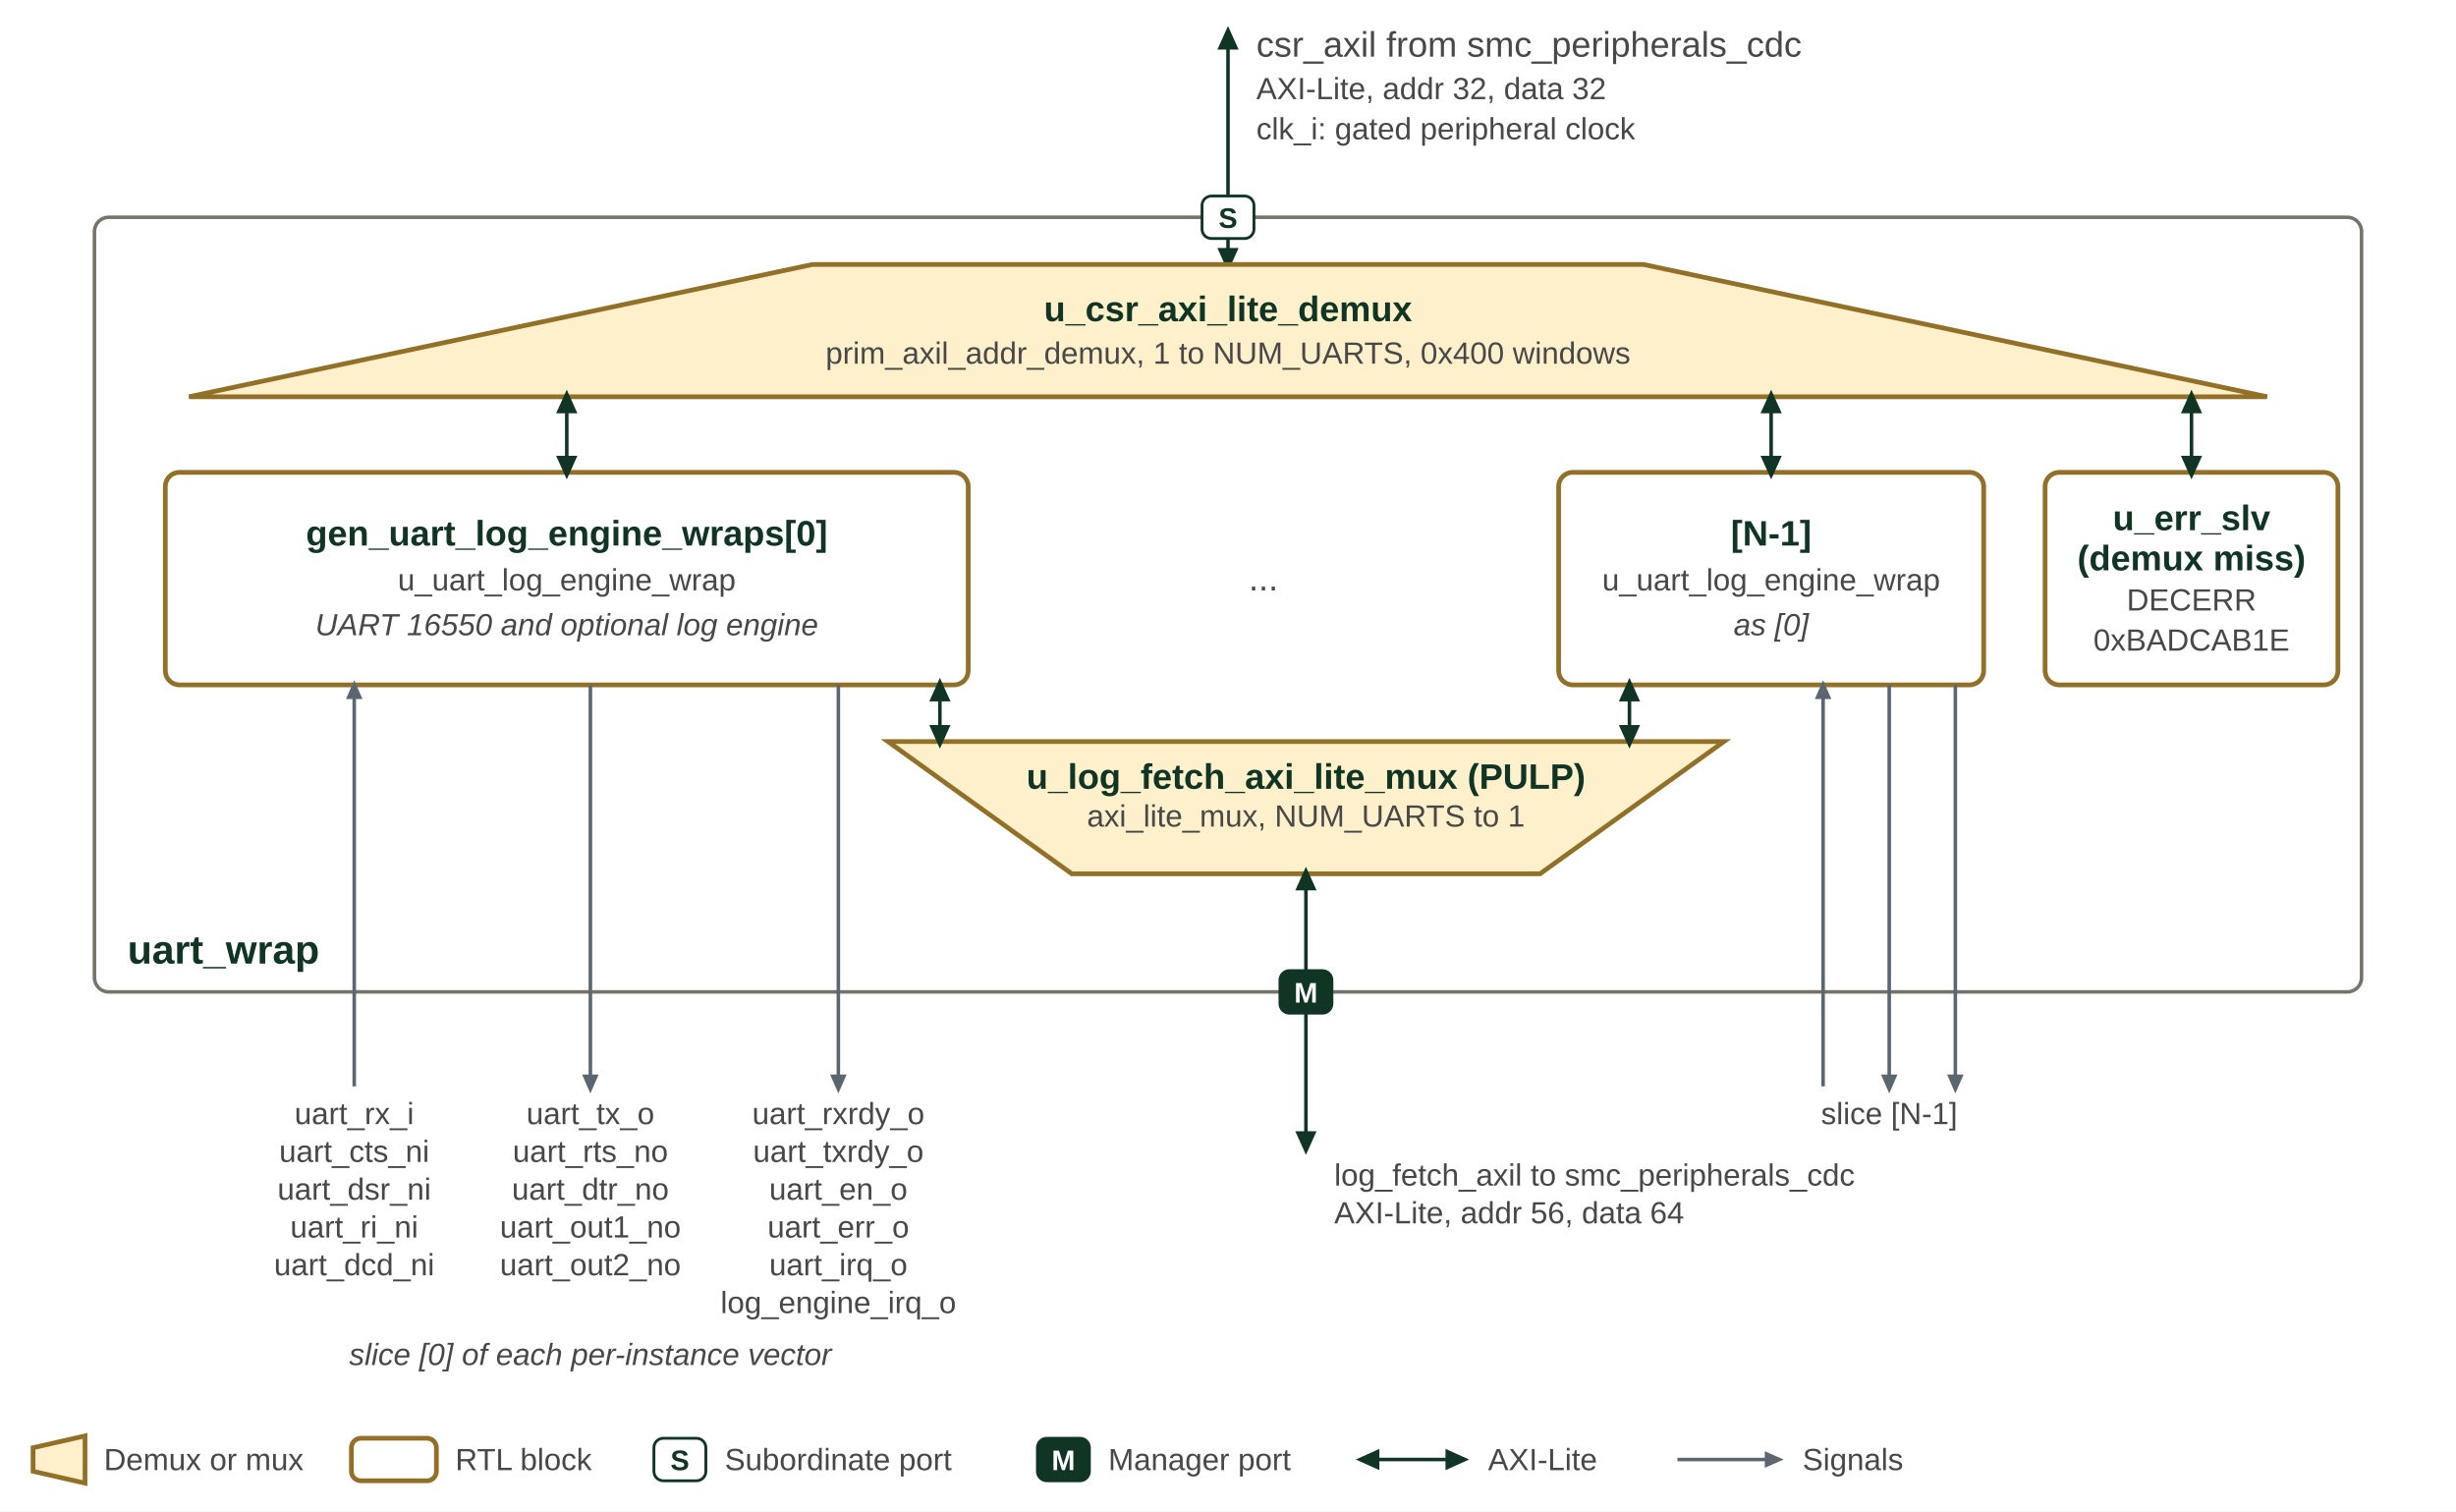
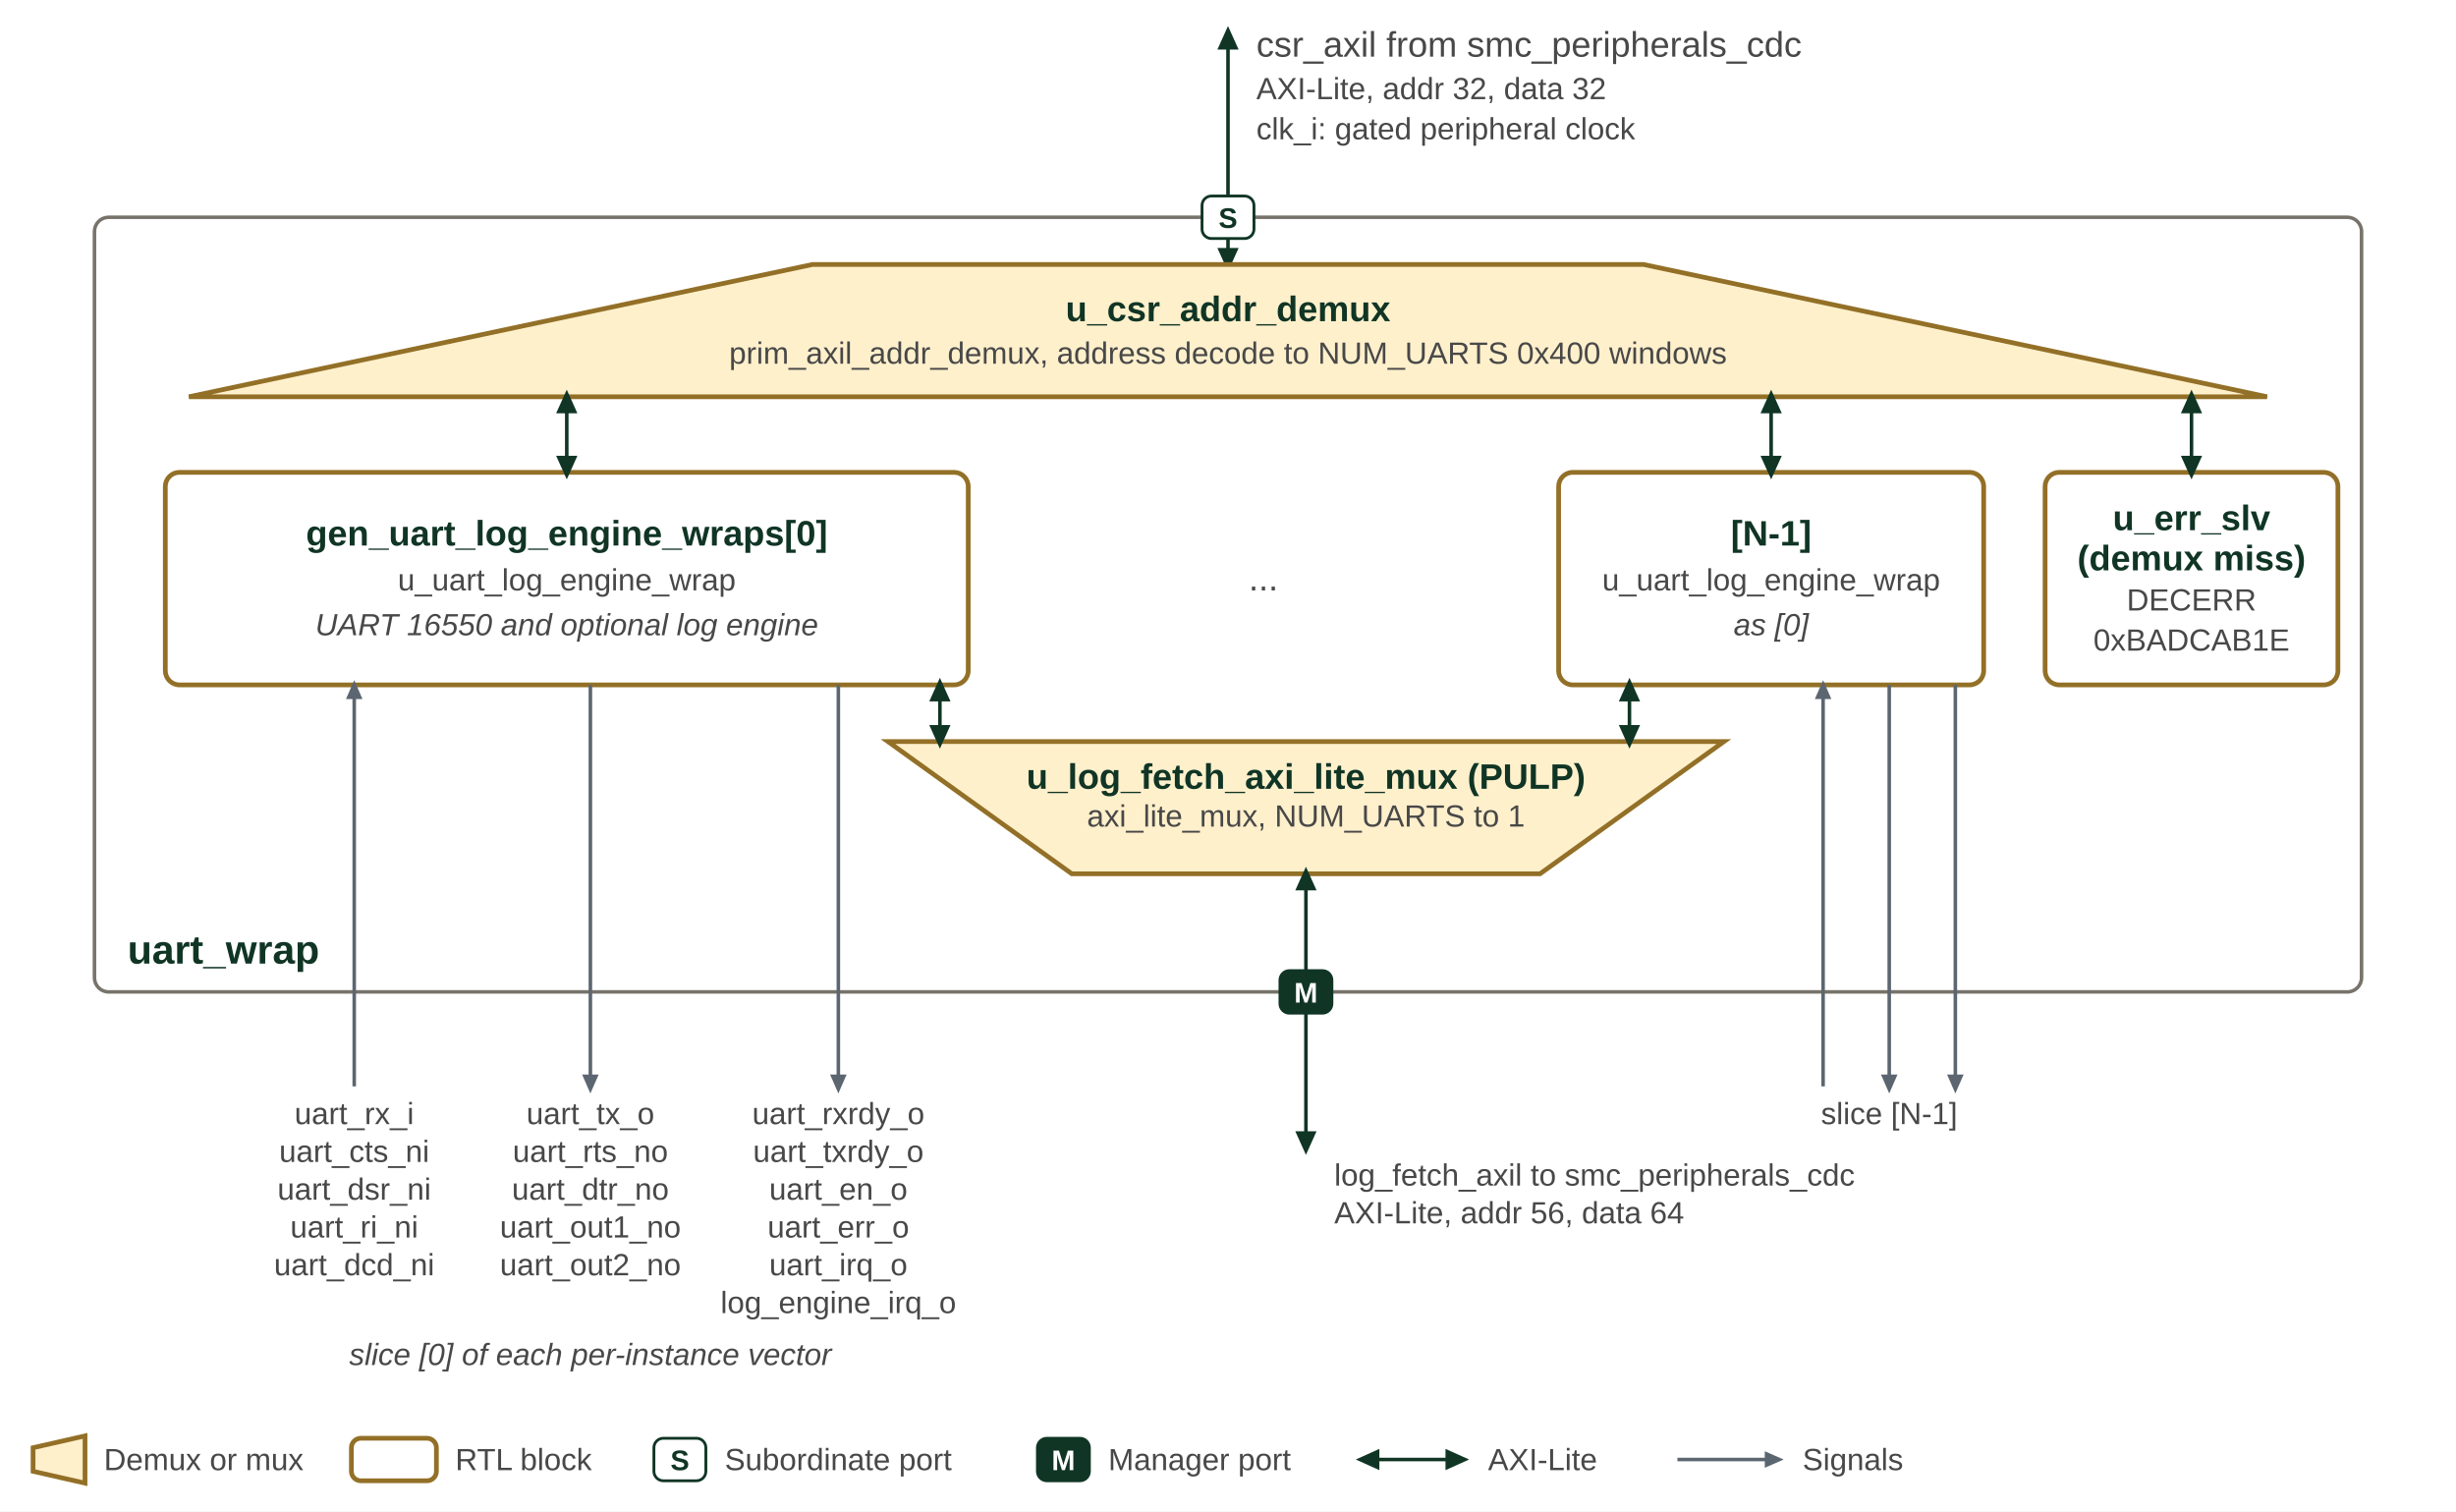
<svg xmlns="http://www.w3.org/2000/svg" width="1040" height="640" viewBox="0 0 1040 640" role="img" aria-labelledby="title desc">
  <defs>
    <marker id="ae" markerUnits="userSpaceOnUse" markerWidth="10" markerHeight="9" refX="7" refY="4.5" orient="auto">
      <path d="M0,0 L10,4.5 L0,9 Z" fill="#103525" />
    </marker>
    <marker id="as" markerUnits="userSpaceOnUse" markerWidth="10" markerHeight="9" refX="3" refY="4.5" orient="auto">
      <path d="M10,0 L0,4.5 L10,9 Z" fill="#103525" />
    </marker>
    <marker id="ge" markerUnits="userSpaceOnUse" markerWidth="8" markerHeight="7" refX="5" refY="3.5" orient="auto">
      <path d="M0,0 L8,3.5 L0,7 Z" fill="#5b6670" />
    </marker>
    <marker id="gs" markerUnits="userSpaceOnUse" markerWidth="8" markerHeight="7" refX="3" refY="3.5" orient="auto">
      <path d="M8,0 L0,3.5 L8,7 Z" fill="#5b6670" />
    </marker>
    <marker id="je" markerUnits="userSpaceOnUse" markerWidth="8" markerHeight="7" refX="5" refY="3.5" orient="auto">
      <path d="M0,0 L8,3.5 L0,7 Z" fill="#42759b" />
    </marker>
    <marker id="js" markerUnits="userSpaceOnUse" markerWidth="8" markerHeight="7" refX="3" refY="3.5" orient="auto">
      <path d="M8,0 L0,3.5 L8,7 Z" fill="#42759b" />
    </marker>
    <marker id="m-smu" markerUnits="userSpaceOnUse" markerWidth="8" markerHeight="7" refX="5" refY="3.5" orient="auto">
      <path d="M0,0 L8,3.5 L0,7 Z" fill="#103525" />
    </marker>
    <marker id="m-ref" markerUnits="userSpaceOnUse" markerWidth="8" markerHeight="7" refX="5" refY="3.5" orient="auto">
      <path d="M0,0 L8,3.5 L0,7 Z" fill="#2f7f79" />
    </marker>
    <marker id="m-per" markerUnits="userSpaceOnUse" markerWidth="8" markerHeight="7" refX="5" refY="3.5" orient="auto">
      <path d="M0,0 L8,3.5 L0,7 Z" fill="#937027" />
    </marker>
    <marker id="m-tel" markerUnits="userSpaceOnUse" markerWidth="8" markerHeight="7" refX="5" refY="3.5" orient="auto">
      <path d="M0,0 L8,3.5 L0,7 Z" fill="#664488" />
    </marker>
    <marker id="m-wdt" markerUnits="userSpaceOnUse" markerWidth="8" markerHeight="7" refX="5" refY="3.5" orient="auto">
      <path d="M0,0 L8,3.5 L0,7 Z" fill="#77736b" />
    </marker>
    <marker id="m-rosc" markerUnits="userSpaceOnUse" markerWidth="8" markerHeight="7" refX="5" refY="3.5" orient="auto">
      <path d="M0,0 L8,3.5 L0,7 Z" fill="#336633" />
    </marker>
    <marker id="m-jtag" markerUnits="userSpaceOnUse" markerWidth="8" markerHeight="7" refX="5" refY="3.5" orient="auto">
      <path d="M0,0 L8,3.5 L0,7 Z" fill="#42759b" />
    </marker>
    <marker id="m-spi" markerUnits="userSpaceOnUse" markerWidth="8" markerHeight="7" refX="5" refY="3.5" orient="auto">
      <path d="M0,0 L8,3.5 L0,7 Z" fill="#5b6670" />
    </marker>
    <marker id="m-slate" markerUnits="userSpaceOnUse" markerWidth="8" markerHeight="7" refX="5" refY="3.5" orient="auto">
      <path d="M0,0 L8,3.5 L0,7 Z" fill="#5b6670" />
    </marker>
    <marker id="m-pg" markerUnits="userSpaceOnUse" markerWidth="8" markerHeight="7" refX="5" refY="3.5" orient="auto">
      <path d="M0,0 L8,3.5 L0,7 Z" fill="#336633" />
    </marker>
    <style>
text { font-family: Arial, sans-serif; font-size: 15px; fill: #484848; }
.t { fill: #484848; }
.b { font-size: 17px; font-weight: bold; fill: #103525; }
.bs { font-size: 15px; font-weight: bold; fill: #103525; }
.h { font-size: 22px; font-weight: bold; fill: #103525; }
.s { font-size: 13px; fill: #484848; }
.si { font-size: 13px; font-style: italic; fill: #484848; }
.pmt { font-size: 12px; font-weight: bold; fill: #ffffff; }
.pst { font-size: 12px; font-weight: bold; fill: #103525; }
.pjt { font-size: 12px; font-weight: bold; fill: #1d4b6e; }
.pct { font-size: 12px; font-weight: bold; fill: #1f5c57; }
.pm { fill: #103525; stroke: #103525; stroke-width: 1.2; }
.ps { fill: #ffffff; stroke: #103525; stroke-width: 1.2; }
.pj { fill: #e8f3ff; stroke: #42759b; stroke-width: 1.2; }
.pc { fill: #d9f0ee; stroke: #2f7f79; stroke-width: 1.2; }
.smu { fill: #ffffff; stroke: #77736b; stroke-width: 1.5; }
.network { fill: #e8f0e8; stroke: #336633; stroke-width: 2; }
.fabric { fill: #fff0cc; stroke: #937027; stroke-width: 2; }
.core { fill: #ffffff; stroke: #937027; stroke-width: 2; }
.future { fill: #ffffff; stroke: #937027; stroke-width: 2; }
.nostroke { stroke: none; }
.fut { fill: none; stroke-dasharray: 7 5; }
.opt { stroke-dasharray: 7 5; }
.hatch { fill: none; stroke: #103525; stroke-opacity: 0.16; stroke-width: 1.2; }
.external { fill: #f2f2f2; stroke: #77736b; stroke-width: 1.5; }
.axi { fill: none; stroke: #103525; stroke-width: 2.5; marker-start: url(#as); marker-end: url(#ae); }
.axio { fill: none; stroke: #103525; stroke-width: 2.5; stroke-dasharray: 8 5; marker-start: url(#as); marker-end: url(#ae); }
.sig { fill: none; stroke: #5b6670; stroke-width: 1.5; marker-start: url(#gs); marker-end: url(#ge); }
.sigo { fill: none; stroke: #5b6670; stroke-width: 1.5; marker-end: url(#ge); }
.jtag { fill: none; stroke: #42759b; stroke-width: 1.8; marker-end: url(#je); }
.jtagb { fill: none; stroke: #42759b; stroke-width: 1.8; marker-start: url(#js); marker-end: url(#je); }
.sigplain { fill: none; stroke: #5b6670; stroke-width: 1.5; }
.n-smu { fill: none; stroke: #103525; stroke-width: 2.5; }
.a-smu { fill: none; stroke: #103525; stroke-width: 2.5; marker-end: url(#m-smu); }
.n-ref { fill: none; stroke: #2f7f79; stroke-width: 1.8; }
.a-ref { fill: none; stroke: #2f7f79; stroke-width: 1.8; marker-end: url(#m-ref); }
.n-per { fill: none; stroke: #937027; stroke-width: 1.8; }
.a-per { fill: none; stroke: #937027; stroke-width: 1.8; marker-end: url(#m-per); }
.n-tel { fill: none; stroke: #664488; stroke-width: 1.8; }
.a-tel { fill: none; stroke: #664488; stroke-width: 1.8; marker-end: url(#m-tel); }
.n-wdt { fill: none; stroke: #77736b; stroke-width: 1.8; }
.a-wdt { fill: none; stroke: #77736b; stroke-width: 1.8; marker-end: url(#m-wdt); }
.n-rosc { fill: none; stroke: #336633; stroke-width: 1.8; }
.a-rosc { fill: none; stroke: #336633; stroke-width: 1.8; marker-end: url(#m-rosc); }
.n-jtag { fill: none; stroke: #42759b; stroke-width: 1.8; }
.a-jtag { fill: none; stroke: #42759b; stroke-width: 1.8; marker-end: url(#m-jtag); }
.n-spi { fill: none; stroke: #5b6670; stroke-width: 1.8; }
.a-spi { fill: none; stroke: #5b6670; stroke-width: 1.8; marker-end: url(#m-spi); }
.n-slate { fill: none; stroke: #5b6670; stroke-width: 1.8; }
.a-slate { fill: none; stroke: #5b6670; stroke-width: 1.8; marker-end: url(#m-slate); }
.n-pg { fill: none; stroke: #336633; stroke-width: 1.8; }
.a-pg { fill: none; stroke: #336633; stroke-width: 1.8; marker-end: url(#m-pg); }
.axil { fill: none; stroke: #103525; stroke-width: 1.5; marker-start: url(#as); marker-end: url(#ae); }
.sigd { fill: none; stroke: #5b6670; stroke-width: 1.5; stroke-dasharray: 5 4; marker-end: url(#ge); }
.axin { fill: none; stroke: #103525; stroke-width: 2.5; }
.axis { fill: none; stroke: #103525; stroke-width: 2.5; marker-start: url(#as); }
.axie { fill: none; stroke: #103525; stroke-width: 2.5; marker-end: url(#ae); }
.axiln { fill: none; stroke: #103525; stroke-width: 1.5; }
</style>
  </defs>
  <rect width="1040" height="640" fill="#ffffff" />
  <rect class="smu" x="40" y="92" width="960" height="328" rx="6" />
  <text class="b" x="54" y="408" text-anchor="start">uart_wrap</text>
  <text class="t" x="532" y="24" text-anchor="start">csr_axil from smc_peripherals_cdc</text>
  <text class="s" x="532" y="42" text-anchor="start">AXI-Lite, addr 32, data 32</text>
  <text class="s" x="532" y="59" text-anchor="start">clk_i: gated peripheral clock</text>
  <path class="axil" d="M520,14 L520,112" />
  <path class="fabric" d="M344,112 L696,112 L960,168 L80,168 Z" />
-   <text class="bs" x="520" y="136" text-anchor="middle">u_csr_axi_lite_demux</text>
-   <text class="s" x="520" y="154" text-anchor="middle">prim_axil_addr_demux, 1 to NUM_UARTS, 0x400 windows</text>
+   <text class="bs" x="520" y="136" text-anchor="middle">u_csr_addr_demux</text>
+   <text class="s" x="520" y="154" text-anchor="middle">prim_axil_addr_demux, address decode to NUM_UARTS 0x400 windows</text>
  <rect class="core" x="70" y="200" width="340" height="90" rx="6" />
  <text class="bs" x="240" y="231" text-anchor="middle">gen_uart_log_engine_wraps[0]</text>
  <text class="s" x="240" y="250" text-anchor="middle">u_uart_log_engine_wrap</text>
  <text class="si" x="240" y="269" text-anchor="middle">UART 16550 and optional log engine</text>
  <text class="t" x="535" y="250" text-anchor="middle">...</text>
  <rect class="core" x="660" y="200" width="180" height="90" rx="6" />
  <text class="bs" x="750" y="231" text-anchor="middle">[N-1]</text>
  <text class="s" x="750" y="250" text-anchor="middle">u_uart_log_engine_wrap</text>
  <text class="si" x="750" y="269" text-anchor="middle">as [0]</text>
  <rect class="core" x="866" y="200" width="124" height="90" rx="6" />
  <text class="bs" x="928" y="224.5" text-anchor="middle">u_err_slv</text>
  <text class="bs" x="928" y="241.5" text-anchor="middle">(demux miss)</text>
  <text class="s" x="928" y="258.5" text-anchor="middle">DECERR</text>
  <text class="s" x="928" y="275.5" text-anchor="middle">0xBADCAB1E</text>
  <path class="axil" d="M240,168 L240,200" />
  <path class="axil" d="M750,168 L750,200" />
  <path class="axil" d="M928.0,168 L928.0,200" />
  <path class="fabric" d="M376,314 L730,314 L652.12,370 L453.88,370 Z" />
  <text class="bs" x="553" y="334" text-anchor="middle">u_log_fetch_axi_lite_mux (PULP)</text>
  <text class="s" x="553" y="350" text-anchor="middle">axi_lite_mux, NUM_UARTS to 1</text>
  <path class="axil" d="M398,290 L398,314" />
  <path class="axil" d="M690,290 L690,314" />
  <path class="axil" d="M553.0,370 L553.0,486" />
  <text class="s" x="565" y="502" text-anchor="start">log_fetch_axil to smc_peripherals_cdc</text>
  <text class="s" x="565" y="518" text-anchor="start">AXI-Lite, addr 56, data 64</text>
  <path class="sigo" d="M150,460 L150,291" />
  <text class="s" x="150" y="476" text-anchor="middle">uart_rx_i</text>
  <text class="s" x="150" y="492" text-anchor="middle">uart_cts_ni</text>
  <text class="s" x="150" y="508" text-anchor="middle">uart_dsr_ni</text>
  <text class="s" x="150" y="524" text-anchor="middle">uart_ri_ni</text>
  <text class="s" x="150" y="540" text-anchor="middle">uart_dcd_ni</text>
  <path class="sigo" d="M250,290 L250,460" />
  <text class="s" x="250" y="476" text-anchor="middle">uart_tx_o</text>
  <text class="s" x="250" y="492" text-anchor="middle">uart_rts_no</text>
  <text class="s" x="250" y="508" text-anchor="middle">uart_dtr_no</text>
  <text class="s" x="250" y="524" text-anchor="middle">uart_out1_no</text>
  <text class="s" x="250" y="540" text-anchor="middle">uart_out2_no</text>
  <path class="sigo" d="M355,290 L355,460" />
  <text class="s" x="355" y="476" text-anchor="middle">uart_rxrdy_o</text>
  <text class="s" x="355" y="492" text-anchor="middle">uart_txrdy_o</text>
  <text class="s" x="355" y="508" text-anchor="middle">uart_en_o</text>
  <text class="s" x="355" y="524" text-anchor="middle">uart_err_o</text>
  <text class="s" x="355" y="540" text-anchor="middle">uart_irq_o</text>
  <text class="s" x="355" y="556" text-anchor="middle">log_engine_irq_o</text>
  <text class="si" x="250" y="578" text-anchor="middle">slice [0] of each per-instance vector</text>
  <path class="sigo" d="M772,460 L772,291" />
  <path class="sigo" d="M800,290 L800,460" />
  <path class="sigo" d="M828,290 L828,460" />
  <text class="s" x="800" y="476" text-anchor="middle">slice [N-1]</text>
  <path class="fabric" d="M14,613 L36,608 L36,628 L14,623 Z" />
  <text class="s" x="44" y="622.5" text-anchor="start">Demux or mux</text>
  <rect class="core" x="148.8" y="609" width="36" height="18" rx="4" />
  <text class="s" x="192.8" y="622.5" text-anchor="start">RTL block</text>
  <text class="s" x="306.9" y="622.5" text-anchor="start">Subordinate port</text>
  <text class="s" x="469.3" y="622.5" text-anchor="start">Manager port</text>
  <path class="axil" d="M577.1,618 L619.1,618" />
  <text class="s" x="630.1" y="622.5" text-anchor="start">AXI-Lite</text>
  <path class="sigo" d="M710.3,618 L752.3,618" />
  <text class="s" x="763.3" y="622.5" text-anchor="start">Signals</text>
  <rect class="ps" x="509.0" y="83.0" width="22" height="18" rx="4" />
  <text class="pst" x="520" y="96.5" text-anchor="middle">S</text>
  <rect class="pm" x="542.0" y="411.0" width="22" height="18" rx="4" />
  <text class="pmt" x="553" y="424.5" text-anchor="middle">M</text>
  <rect class="ps" x="276.9" y="609.0" width="22" height="18" rx="4" />
  <text class="pst" x="287.9" y="622.5" text-anchor="middle">S</text>
  <rect class="pm" x="439.3" y="609.0" width="22" height="18" rx="4" />
  <text class="pmt" x="450.3" y="622.5" text-anchor="middle">M</text>
</svg>
